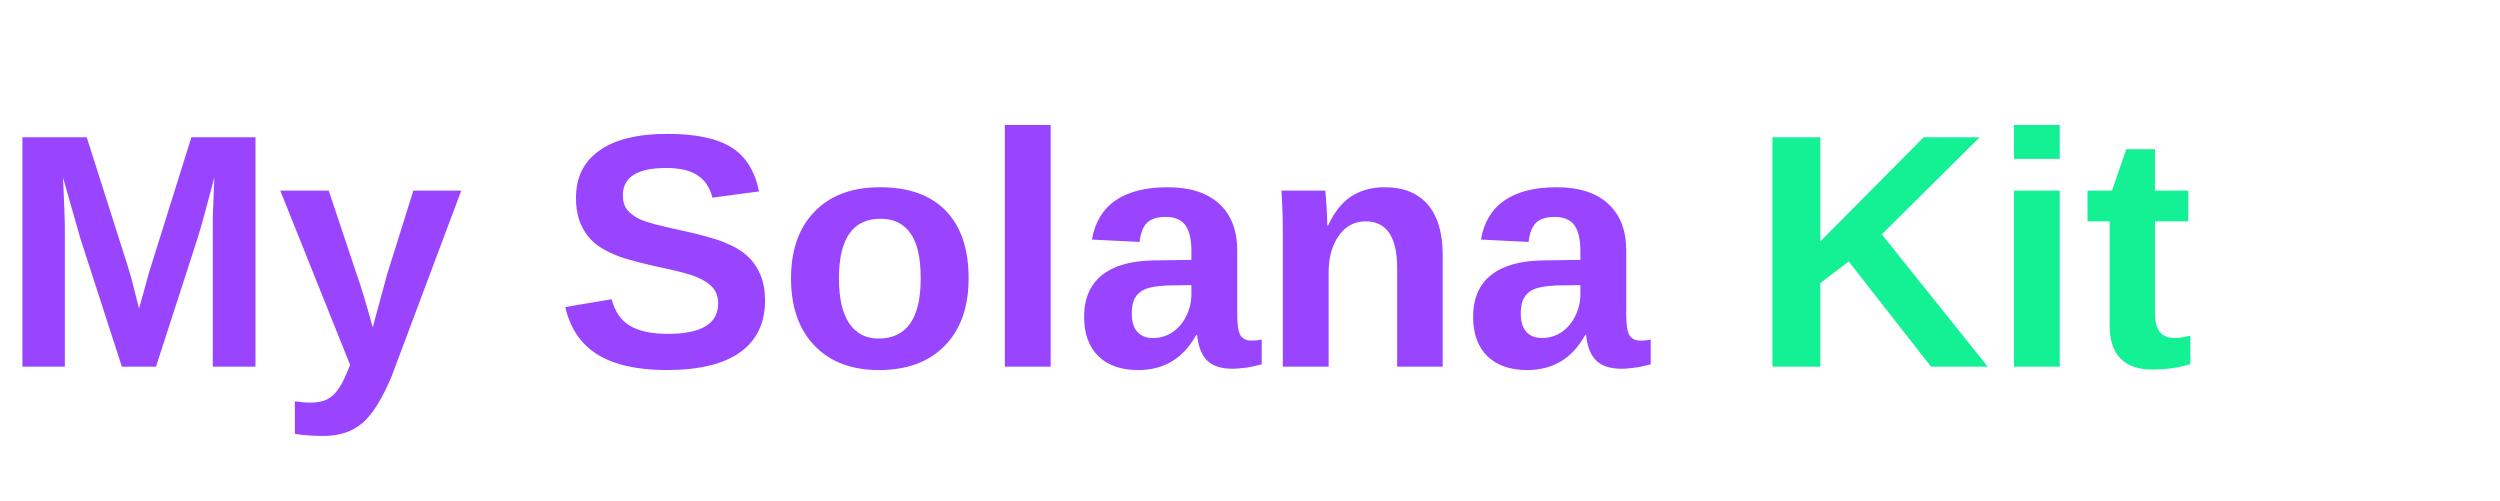
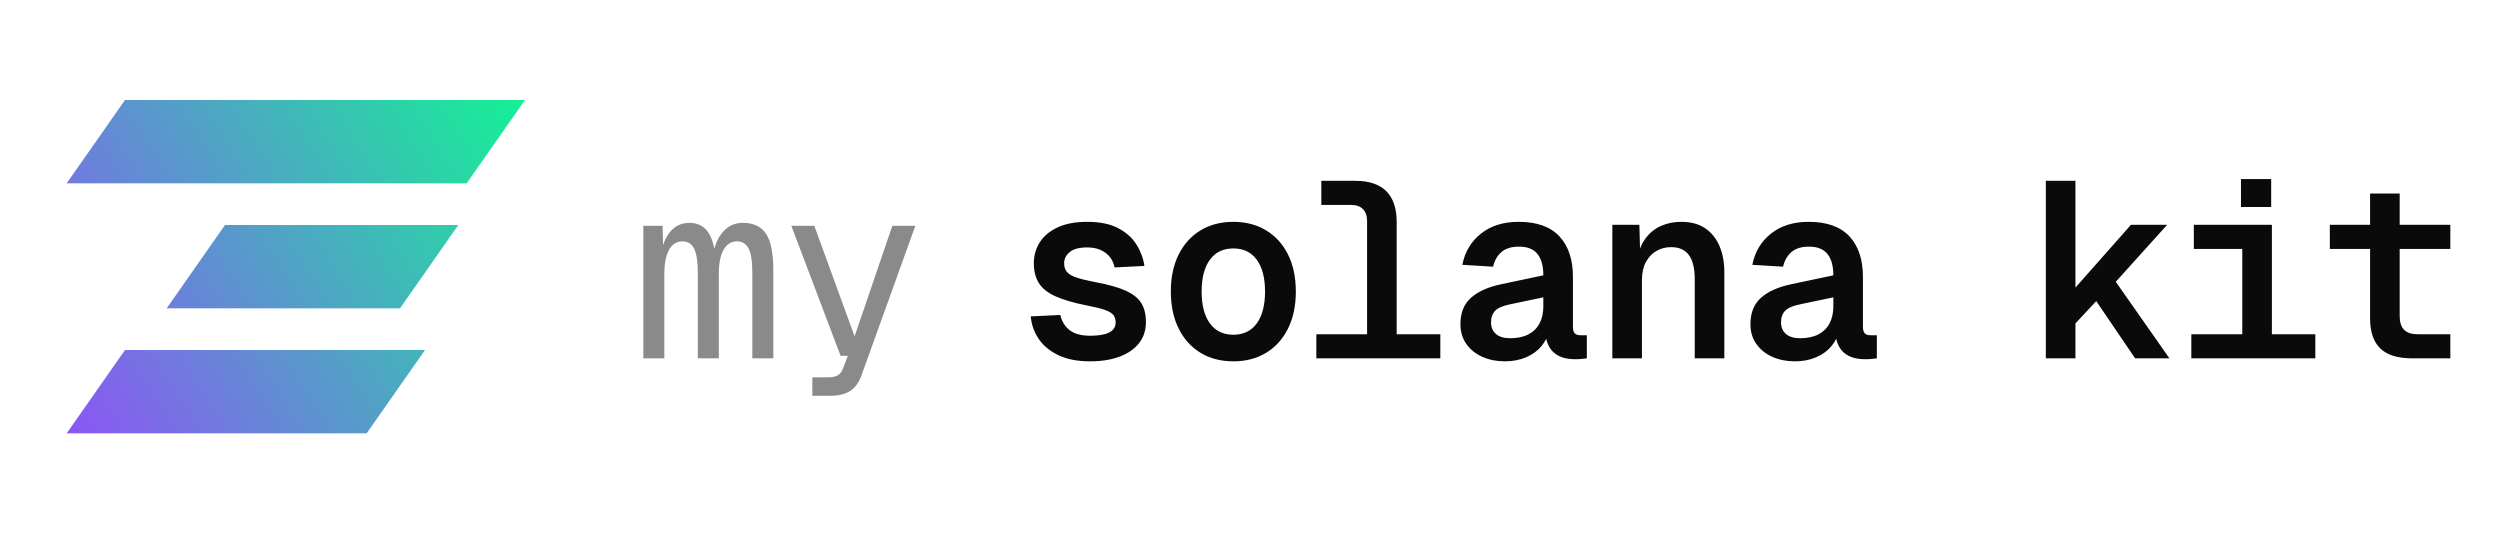
- <svg xmlns="http://www.w3.org/2000/svg" width="150" height="30" viewBox="0 0 150 30" fill="none">
-   <text x="0" y="22" font-family="Arial, sans-serif" font-size="20" font-weight="bold" fill="#9945FF">My Solana</text>
-   <text x="105" y="22" font-family="Arial, sans-serif" font-size="20" font-weight="bold" fill="#14F195">Kit</text>
+ <svg xmlns="http://www.w3.org/2000/svg" viewBox="0 0 300 64" width="900" height="192">
+   <defs>
+     <linearGradient id="g" gradientUnits="userSpaceOnUse" x1="0" y1="52" x2="63" y2="12">
+       <stop offset="0" stop-color="#9945FF" />
+       <stop offset="1" stop-color="#14F195" />
+     </linearGradient>
+   </defs>
+   <path fill="url(#g)" d="M15.00 12.00H63.00L56.00 22.00H8.00ZM27.00 27.00H55.00L48.00 37.00H20.00ZM15.00 42.00H51.00L44.00 52.00H8.00Z" />
+   <path fill="#8A8A8A" d="M77.2 43.0V27.1H79.51L79.6 30.64L79.3 30.58Q79.57 28.81 80.455 27.775Q81.34 26.74 82.72 26.74Q84.13 26.74 84.895 27.76Q85.66 28.78 85.84 30.76H85.54Q85.81 28.9 86.755 27.82Q87.7 26.74 89.14 26.74Q91.06 26.74 91.93 28.06Q92.8 29.38 92.8 32.44V43.0H90.28V32.8Q90.28 30.67 89.83 29.815Q89.38 28.96 88.42 28.96Q87.79 28.96 87.31 29.365Q86.83 29.77 86.545 30.64Q86.26 31.51 86.26 32.86V43.0H83.74V32.8Q83.74 30.76 83.305 29.86Q82.87 28.96 81.88 28.96Q81.25 28.96 80.77 29.365Q80.29 29.77 80.005 30.64Q79.72 31.51 79.72 32.86V43.0ZM97.48 47.5V45.28H99.31Q100.15 45.28 100.555 45.025Q100.96 44.77 101.17 44.2L101.74 42.7H100.87L94.96 27.1H97.72L102.55 40.36L107.08 27.1H109.84L103.39 45.01Q102.94 46.3 102.04 46.9Q101.14 47.5 99.55 47.5Z" />
+   <path fill="#0A0A0A" d="M130.804 43.36Q128.566 43.36 127.03 42.634Q125.494 41.908 124.657 40.687Q123.82 39.466 123.688 37.966L127.24 37.798Q127.492 38.944 128.353 39.616Q129.214 40.288 130.828 40.288Q132.346 40.288 133.111 39.892Q133.876 39.496 133.876 38.692Q133.876 38.158 133.612 37.81Q133.348 37.462 132.604 37.195Q131.86 36.928 130.396 36.652Q128.002 36.172 126.619 35.539Q125.236 34.906 124.648 33.946Q124.06 32.986 124.06 31.588Q124.06 30.196 124.774 29.074Q125.488 27.952 126.916 27.286Q128.344 26.62 130.462 26.62Q132.73 26.62 134.167 27.373Q135.604 28.126 136.366 29.329Q137.128 30.532 137.332 31.912L133.756 32.092Q133.612 31.384 133.189 30.847Q132.766 30.31 132.079 30.001Q131.392 29.692 130.468 29.692Q129.016 29.692 128.356 30.256Q127.696 30.82 127.696 31.588Q127.696 32.23 128.032 32.632Q128.368 33.034 129.184 33.307Q130 33.58 131.44 33.856Q133.816 34.294 135.13 34.903Q136.444 35.512 136.978 36.406Q137.512 37.3 137.512 38.644Q137.512 40.114 136.693 41.167Q135.874 42.22 134.371 42.79Q132.868 43.36 130.804 43.36ZM148.0 43.36Q145.75 43.36 144.061 42.334Q142.372 41.308 141.436 39.42Q140.5 37.532 140.5 34.995Q140.5 32.428 141.436 30.55Q142.372 28.672 144.061 27.646Q145.75 26.62 148.0 26.62Q150.25 26.62 151.939 27.646Q153.628 28.672 154.564 30.547Q155.5 32.422 155.5 34.993Q155.5 37.534 154.564 39.421Q153.628 41.308 151.939 42.334Q150.25 43.36 148.0 43.36ZM148.0 40.168Q149.818 40.168 150.811 38.809Q151.804 37.45 151.804 34.984Q151.804 32.518 150.811 31.165Q149.818 29.812 148.0 29.812Q146.182 29.812 145.189 31.165Q144.196 32.518 144.196 34.984Q144.196 37.45 145.189 38.809Q146.182 40.168 148.0 40.168ZM164.05 41.98V26.512Q164.05 25.588 163.552 25.09Q163.054 24.592 162.13 24.592H158.56V21.7H162.658Q165.112 21.7 166.357 22.945Q167.602 24.19 167.602 26.644V41.98ZM157.96 43.0V40.108H172.84V43.0ZM180.58 43.36Q179.092 43.36 177.88 42.82Q176.668 42.28 175.96 41.275Q175.252 40.27 175.252 38.896Q175.252 36.856 176.527 35.725Q177.802 34.594 180.196 34.096L185.2 33.04Q185.2 31.348 184.489 30.472Q183.778 29.596 182.284 29.596Q180.922 29.596 180.172 30.247Q179.422 30.898 179.17 32.002L175.48 31.78Q175.93 29.458 177.709 28.039Q179.488 26.62 182.236 26.62Q185.512 26.62 187.132 28.363Q188.752 30.106 188.752 33.22V39.196Q188.752 39.784 188.98 40.006Q189.208 40.228 189.64 40.228H190.42V43.0Q190.24 43.03 189.832 43.069Q189.424 43.108 189.004 43.108Q187.864 43.108 187.069 42.718Q186.274 42.328 185.86 41.539Q185.446 40.75 185.404 39.592H185.86Q185.698 40.66 184.987 41.521Q184.276 42.382 183.142 42.871Q182.008 43.36 180.58 43.36ZM181.216 40.588Q182.512 40.588 183.4 40.129Q184.288 39.67 184.744 38.809Q185.2 37.948 185.2 36.772V35.68L181.204 36.52Q179.932 36.772 179.428 37.285Q178.924 37.798 178.924 38.68Q178.924 39.574 179.521 40.081Q180.118 40.588 181.216 40.588ZM193.48 43.0V26.98H196.726L196.84 31.258L196.468 31.048Q196.756 29.53 197.509 28.549Q198.262 27.568 199.354 27.094Q200.446 26.62 201.736 26.62Q203.506 26.62 204.643 27.406Q205.78 28.192 206.35 29.551Q206.92 30.91 206.92 32.65V43.0H203.368V33.502Q203.368 31.558 202.666 30.607Q201.964 29.656 200.536 29.656Q199.57 29.656 198.778 30.109Q197.986 30.562 197.509 31.441Q197.032 32.32 197.032 33.622V43.0ZM215.38 43.36Q213.892 43.36 212.68 42.82Q211.468 42.28 210.76 41.275Q210.052 40.27 210.052 38.896Q210.052 36.856 211.327 35.725Q212.602 34.594 214.996 34.096L220 33.04Q220 31.348 219.289 30.472Q218.578 29.596 217.084 29.596Q215.722 29.596 214.972 30.247Q214.222 30.898 213.97 32.002L210.28 31.78Q210.73 29.458 212.509 28.039Q214.288 26.62 217.036 26.62Q220.312 26.62 221.932 28.363Q223.552 30.106 223.552 33.22V39.196Q223.552 39.784 223.78 40.006Q224.008 40.228 224.44 40.228H225.22V43.0Q225.04 43.03 224.632 43.069Q224.224 43.108 223.804 43.108Q222.664 43.108 221.869 42.718Q221.074 42.328 220.66 41.539Q220.246 40.75 220.204 39.592H220.66Q220.498 40.66 219.787 41.521Q219.076 42.382 217.942 42.871Q216.808 43.36 215.38 43.36ZM216.016 40.588Q217.312 40.588 218.2 40.129Q219.088 39.67 219.544 38.809Q220 37.948 220 36.772V35.68L216.004 36.52Q214.732 36.772 214.228 37.285Q213.724 37.798 213.724 38.68Q213.724 39.574 214.321 40.081Q214.918 40.588 216.016 40.588ZM245.5 43.0V21.7H249.052V34.51L255.712 26.98H260.056L253.894 33.814L260.332 43.0H256.216L251.548 36.136L249.052 38.812V43.0ZM262.96 43.0V40.108H269.074V28.306L270.64 29.872H263.26V26.98H272.626V40.108H277.84V43.0H272.626H269.074ZM268.918 24.838V21.49H272.542V24.838ZM289.444 43.0Q286.87 43.0 285.64 41.818Q284.41 40.636 284.41 38.188V23.224H287.962V37.924Q287.962 39.034 288.49 39.571Q289.018 40.108 290.092 40.108H294.04V43.0ZM279.58 29.872V26.98H294.04V29.872Z" />
</svg>
